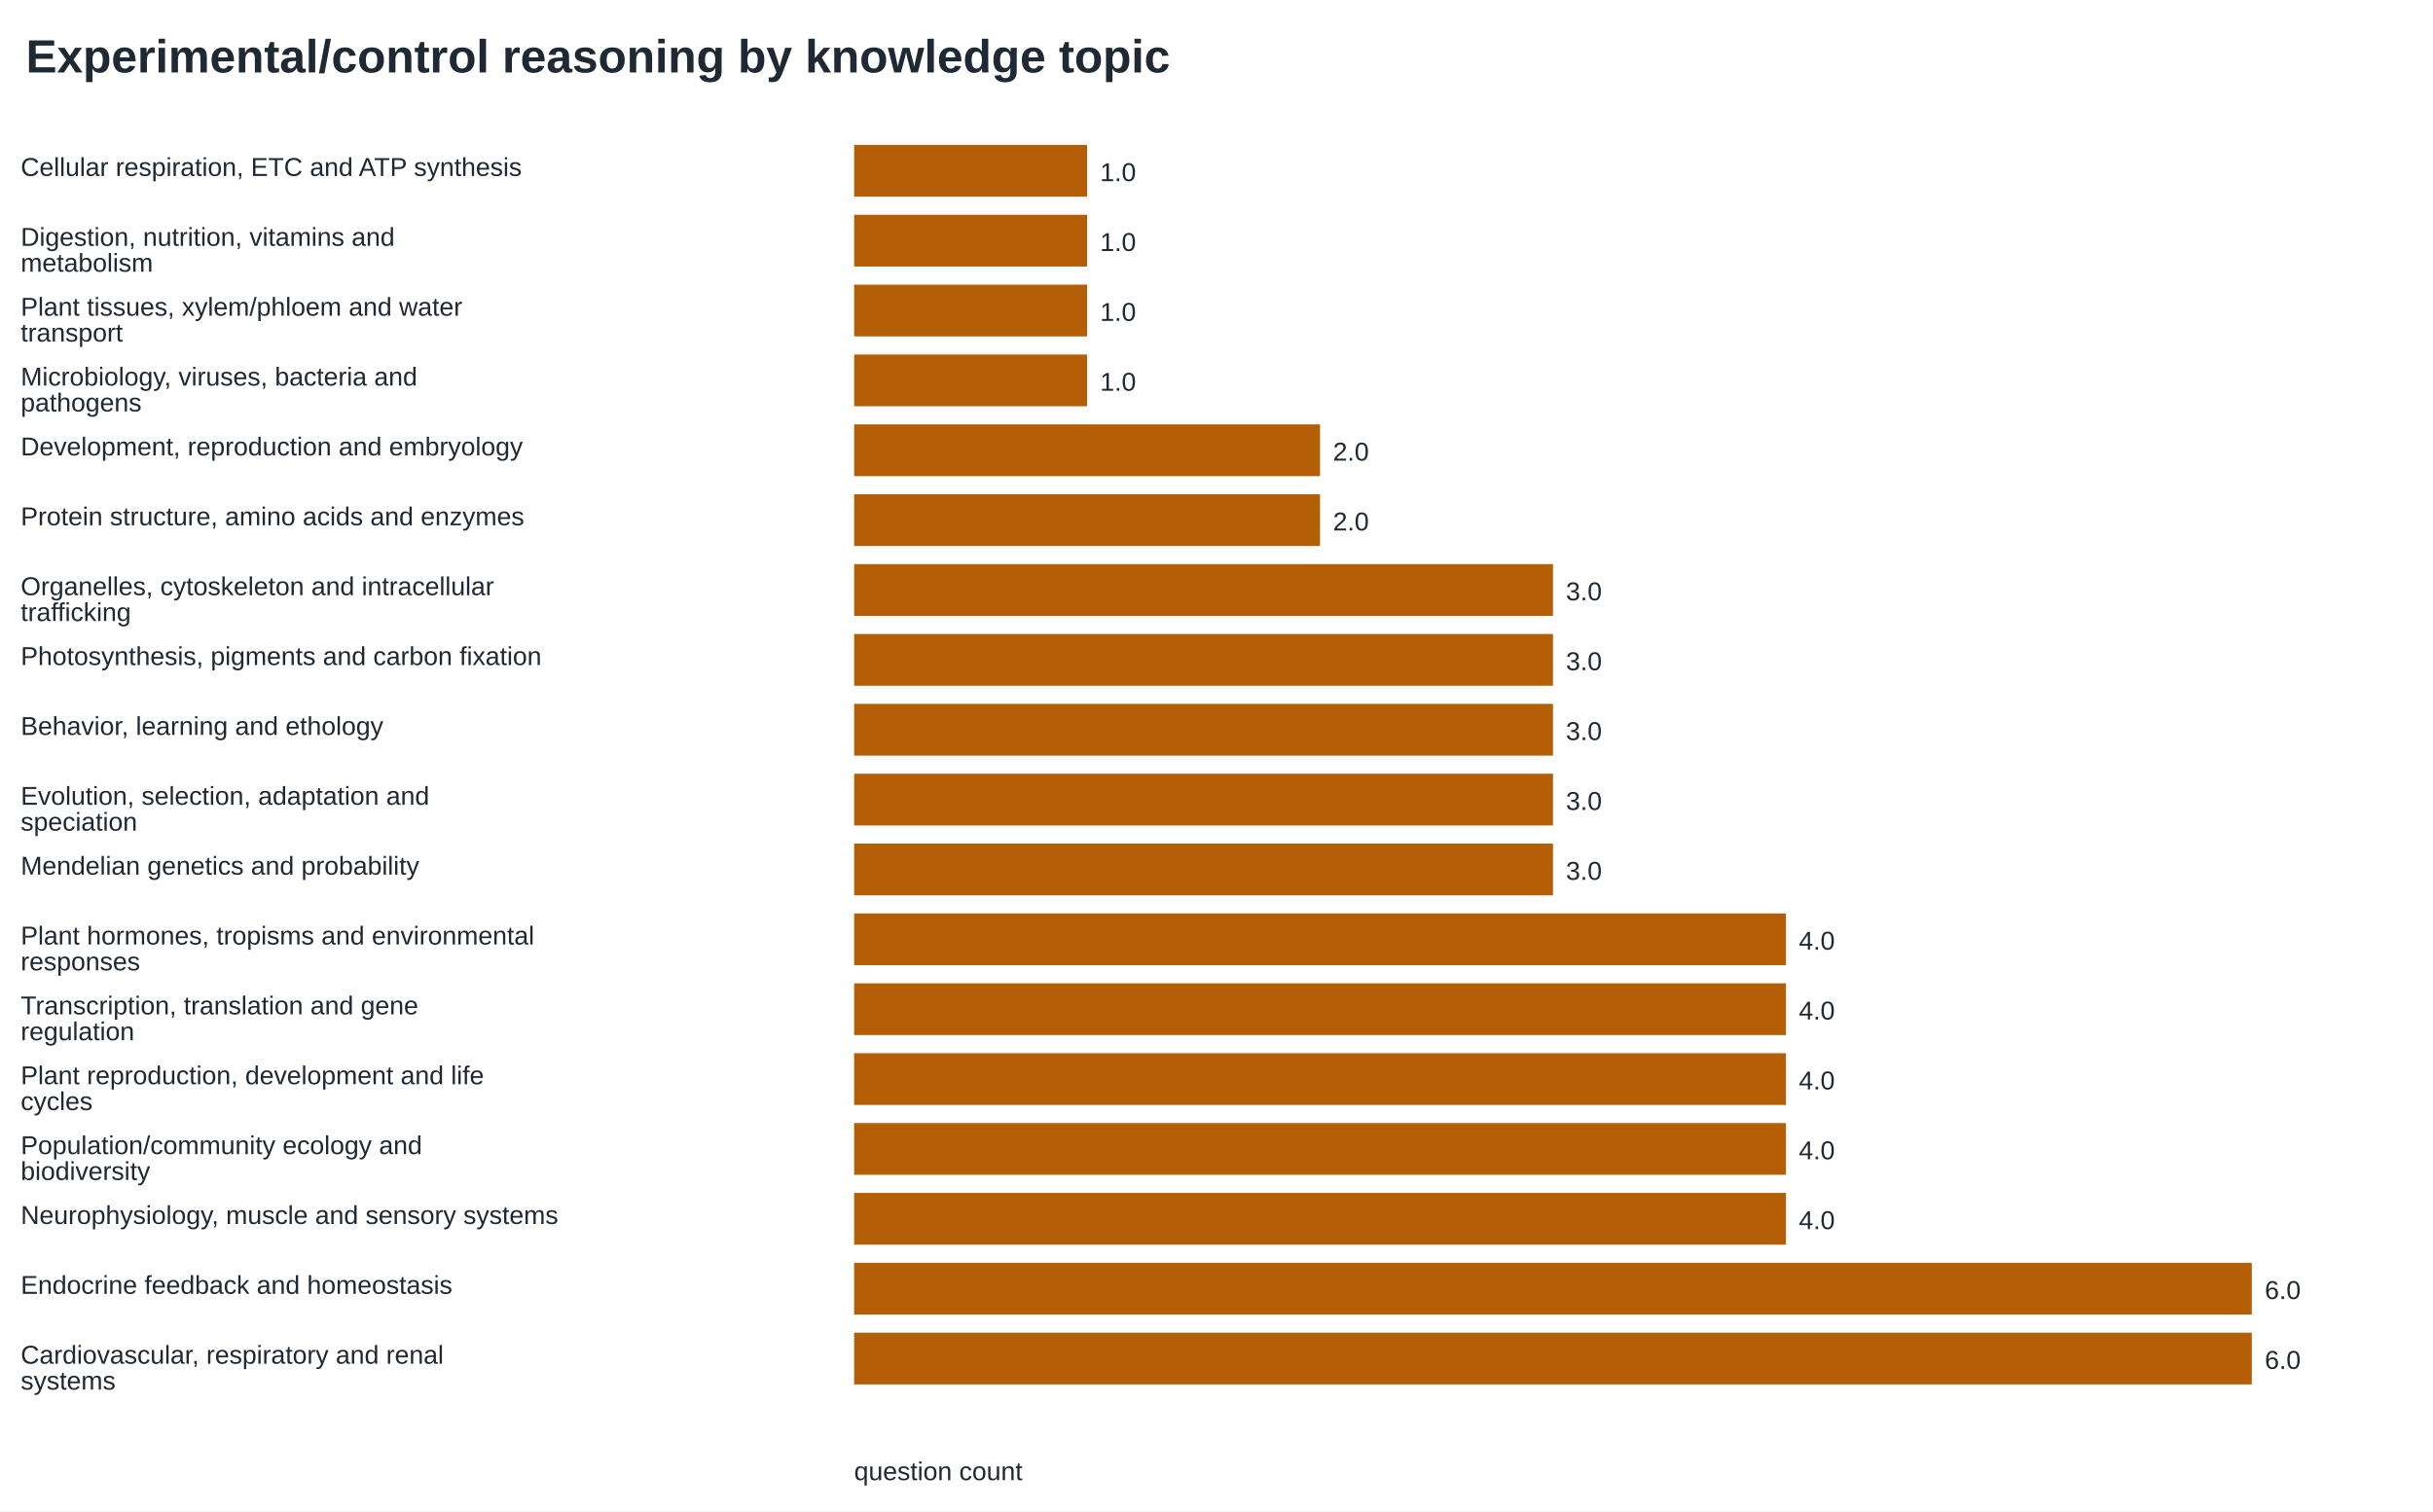
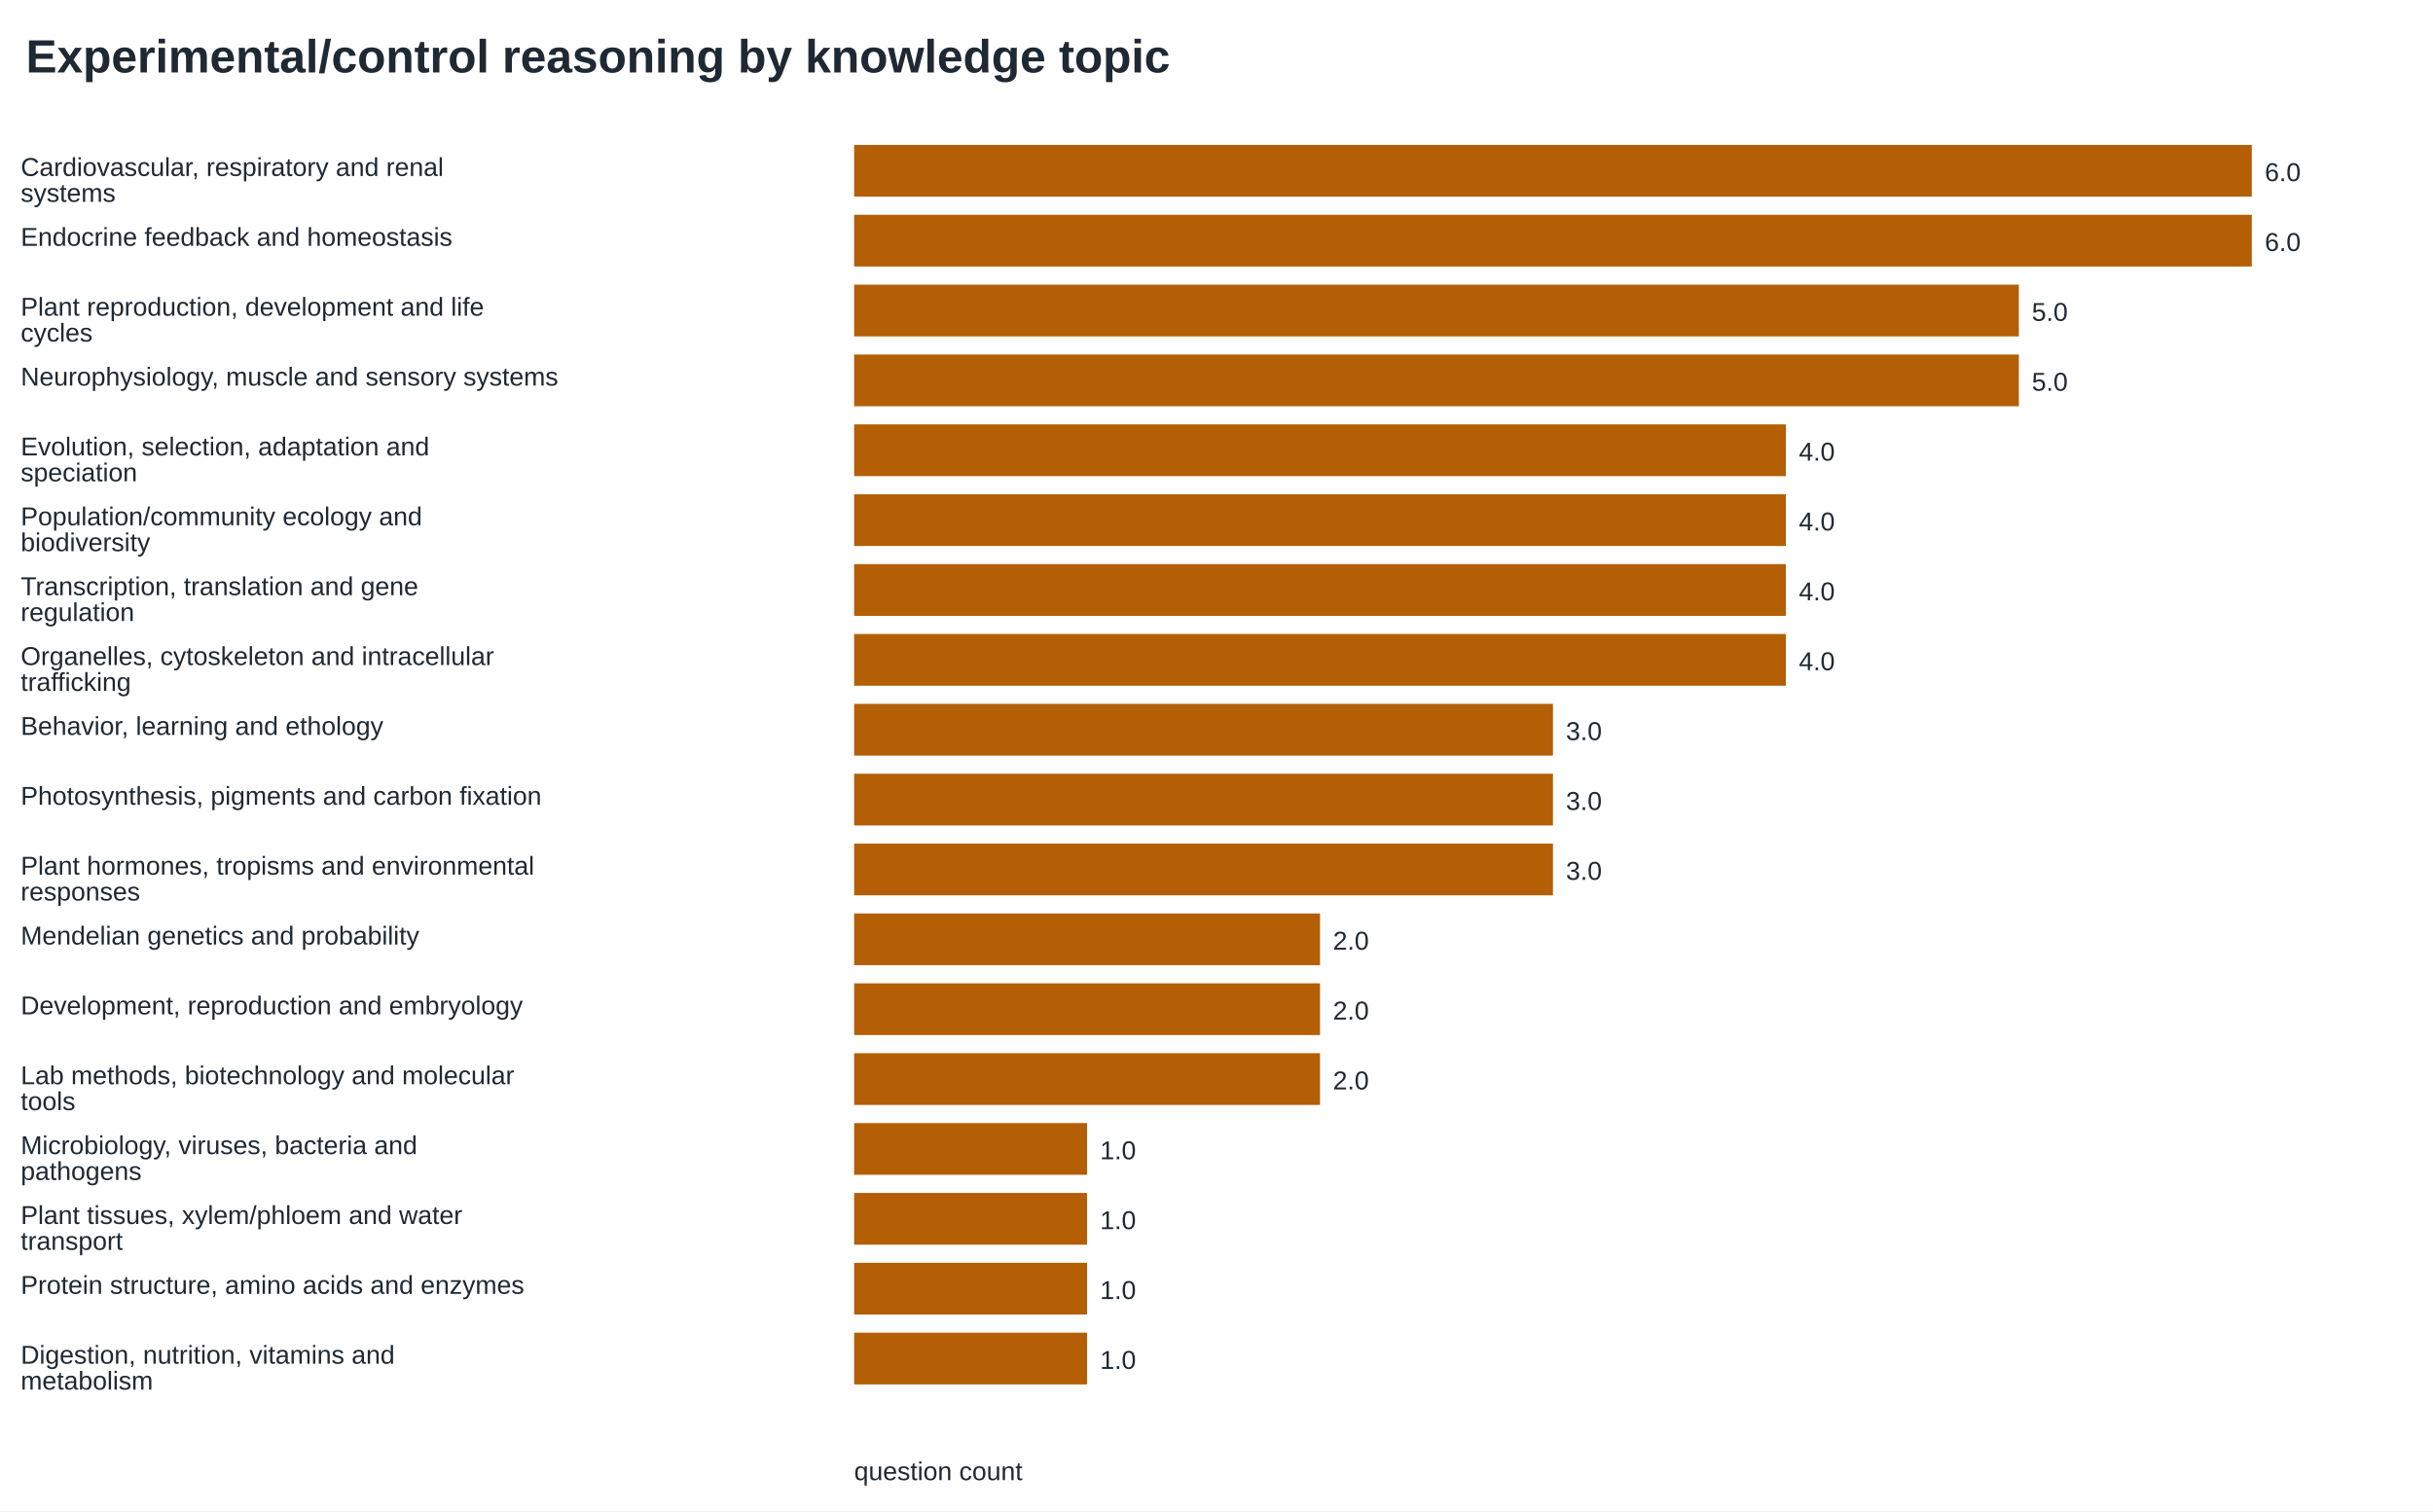
<svg xmlns="http://www.w3.org/2000/svg" width="940" height="584" viewBox="0 0 940 584">
  <style>text{font-family:Arial,Helvetica,sans-serif;font-size:12px;fill:#1f2933}.title{font-size:18px;font-weight:700}.small{font-size:10px}</style>
  <rect width="940" height="584" fill="white" />
  <text x="10" y="28" class="title">Experimental/control reasoning by knowledge topic</text>
-   <text x="8" y="68" class="small">Cellular respiration, ETC and ATP synthesis</text>
-   <rect x="330" y="56" width="90.0" height="20" fill="#b45f06" />
-   <text x="425.0" y="70" class="small">1.0</text>
-   <text x="8" y="95" class="small">Digestion, nutrition, vitamins and</text>
-   <text x="8" y="105" class="small">metabolism</text>
-   <rect x="330" y="83" width="90.0" height="20" fill="#b45f06" />
-   <text x="425.0" y="97" class="small">1.0</text>
-   <text x="8" y="122" class="small">Plant tissues, xylem/phloem and water</text>
-   <text x="8" y="132" class="small">transport</text>
-   <rect x="330" y="110" width="90.0" height="20" fill="#b45f06" />
-   <text x="425.0" y="124" class="small">1.0</text>
-   <text x="8" y="149" class="small">Microbiology, viruses, bacteria and</text>
-   <text x="8" y="159" class="small">pathogens</text>
-   <rect x="330" y="137" width="90.0" height="20" fill="#b45f06" />
-   <text x="425.0" y="151" class="small">1.0</text>
-   <text x="8" y="176" class="small">Development, reproduction and embryology</text>
-   <rect x="330" y="164" width="180.0" height="20" fill="#b45f06" />
-   <text x="515.0" y="178" class="small">2.0</text>
-   <text x="8" y="203" class="small">Protein structure, amino acids and enzymes</text>
-   <rect x="330" y="191" width="180.0" height="20" fill="#b45f06" />
-   <text x="515.0" y="205" class="small">2.0</text>
-   <text x="8" y="230" class="small">Organelles, cytoskeleton and intracellular</text>
-   <text x="8" y="240" class="small">trafficking</text>
-   <rect x="330" y="218" width="270.0" height="20" fill="#b45f06" />
-   <text x="605.0" y="232" class="small">3.0</text>
-   <text x="8" y="257" class="small">Photosynthesis, pigments and carbon fixation</text>
-   <rect x="330" y="245" width="270.0" height="20" fill="#b45f06" />
-   <text x="605.0" y="259" class="small">3.0</text>
+   <text x="8" y="68" class="small">Cardiovascular, respiratory and renal</text>
+   <text x="8" y="78" class="small">systems</text>
+   <rect x="330" y="56" width="540.0" height="20" fill="#b45f06" />
+   <text x="875.0" y="70" class="small">6.0</text>
+   <text x="8" y="95" class="small">Endocrine feedback and homeostasis</text>
+   <rect x="330" y="83" width="540.0" height="20" fill="#b45f06" />
+   <text x="875.0" y="97" class="small">6.0</text>
+   <text x="8" y="122" class="small">Plant reproduction, development and life</text>
+   <text x="8" y="132" class="small">cycles</text>
+   <rect x="330" y="110" width="450.0" height="20" fill="#b45f06" />
+   <text x="785.0" y="124" class="small">5.0</text>
+   <text x="8" y="149" class="small">Neurophysiology, muscle and sensory systems</text>
+   <rect x="330" y="137" width="450.0" height="20" fill="#b45f06" />
+   <text x="785.0" y="151" class="small">5.0</text>
+   <text x="8" y="176" class="small">Evolution, selection, adaptation and</text>
+   <text x="8" y="186" class="small">speciation</text>
+   <rect x="330" y="164" width="360.0" height="20" fill="#b45f06" />
+   <text x="695.0" y="178" class="small">4.0</text>
+   <text x="8" y="203" class="small">Population/community ecology and</text>
+   <text x="8" y="213" class="small">biodiversity</text>
+   <rect x="330" y="191" width="360.0" height="20" fill="#b45f06" />
+   <text x="695.0" y="205" class="small">4.0</text>
+   <text x="8" y="230" class="small">Transcription, translation and gene</text>
+   <text x="8" y="240" class="small">regulation</text>
+   <rect x="330" y="218" width="360.0" height="20" fill="#b45f06" />
+   <text x="695.0" y="232" class="small">4.0</text>
+   <text x="8" y="257" class="small">Organelles, cytoskeleton and intracellular</text>
+   <text x="8" y="267" class="small">trafficking</text>
+   <rect x="330" y="245" width="360.0" height="20" fill="#b45f06" />
+   <text x="695.0" y="259" class="small">4.0</text>
  <text x="8" y="284" class="small">Behavior, learning and ethology</text>
  <rect x="330" y="272" width="270.0" height="20" fill="#b45f06" />
  <text x="605.0" y="286" class="small">3.0</text>
-   <text x="8" y="311" class="small">Evolution, selection, adaptation and</text>
-   <text x="8" y="321" class="small">speciation</text>
+   <text x="8" y="311" class="small">Photosynthesis, pigments and carbon fixation</text>
  <rect x="330" y="299" width="270.0" height="20" fill="#b45f06" />
  <text x="605.0" y="313" class="small">3.0</text>
-   <text x="8" y="338" class="small">Mendelian genetics and probability</text>
+   <text x="8" y="338" class="small">Plant hormones, tropisms and environmental</text>
+   <text x="8" y="348" class="small">responses</text>
  <rect x="330" y="326" width="270.0" height="20" fill="#b45f06" />
  <text x="605.0" y="340" class="small">3.0</text>
-   <text x="8" y="365" class="small">Plant hormones, tropisms and environmental</text>
-   <text x="8" y="375" class="small">responses</text>
-   <rect x="330" y="353" width="360.0" height="20" fill="#b45f06" />
-   <text x="695.0" y="367" class="small">4.0</text>
-   <text x="8" y="392" class="small">Transcription, translation and gene</text>
-   <text x="8" y="402" class="small">regulation</text>
-   <rect x="330" y="380" width="360.0" height="20" fill="#b45f06" />
-   <text x="695.0" y="394" class="small">4.0</text>
-   <text x="8" y="419" class="small">Plant reproduction, development and life</text>
-   <text x="8" y="429" class="small">cycles</text>
-   <rect x="330" y="407" width="360.0" height="20" fill="#b45f06" />
-   <text x="695.0" y="421" class="small">4.0</text>
-   <text x="8" y="446" class="small">Population/community ecology and</text>
-   <text x="8" y="456" class="small">biodiversity</text>
-   <rect x="330" y="434" width="360.0" height="20" fill="#b45f06" />
-   <text x="695.0" y="448" class="small">4.0</text>
-   <text x="8" y="473" class="small">Neurophysiology, muscle and sensory systems</text>
-   <rect x="330" y="461" width="360.0" height="20" fill="#b45f06" />
-   <text x="695.0" y="475" class="small">4.0</text>
-   <text x="8" y="500" class="small">Endocrine feedback and homeostasis</text>
-   <rect x="330" y="488" width="540.0" height="20" fill="#b45f06" />
-   <text x="875.0" y="502" class="small">6.0</text>
-   <text x="8" y="527" class="small">Cardiovascular, respiratory and renal</text>
-   <text x="8" y="537" class="small">systems</text>
-   <rect x="330" y="515" width="540.0" height="20" fill="#b45f06" />
-   <text x="875.0" y="529" class="small">6.0</text>
+   <text x="8" y="365" class="small">Mendelian genetics and probability</text>
+   <rect x="330" y="353" width="180.0" height="20" fill="#b45f06" />
+   <text x="515.0" y="367" class="small">2.0</text>
+   <text x="8" y="392" class="small">Development, reproduction and embryology</text>
+   <rect x="330" y="380" width="180.0" height="20" fill="#b45f06" />
+   <text x="515.0" y="394" class="small">2.0</text>
+   <text x="8" y="419" class="small">Lab methods, biotechnology and molecular</text>
+   <text x="8" y="429" class="small">tools</text>
+   <rect x="330" y="407" width="180.0" height="20" fill="#b45f06" />
+   <text x="515.0" y="421" class="small">2.0</text>
+   <text x="8" y="446" class="small">Microbiology, viruses, bacteria and</text>
+   <text x="8" y="456" class="small">pathogens</text>
+   <rect x="330" y="434" width="90.0" height="20" fill="#b45f06" />
+   <text x="425.0" y="448" class="small">1.0</text>
+   <text x="8" y="473" class="small">Plant tissues, xylem/phloem and water</text>
+   <text x="8" y="483" class="small">transport</text>
+   <rect x="330" y="461" width="90.0" height="20" fill="#b45f06" />
+   <text x="425.0" y="475" class="small">1.0</text>
+   <text x="8" y="500" class="small">Protein structure, amino acids and enzymes</text>
+   <rect x="330" y="488" width="90.0" height="20" fill="#b45f06" />
+   <text x="425.0" y="502" class="small">1.0</text>
+   <text x="8" y="527" class="small">Digestion, nutrition, vitamins and</text>
+   <text x="8" y="537" class="small">metabolism</text>
+   <rect x="330" y="515" width="90.0" height="20" fill="#b45f06" />
+   <text x="425.0" y="529" class="small">1.0</text>
  <text x="330" y="572" class="small">question count</text>
</svg>
